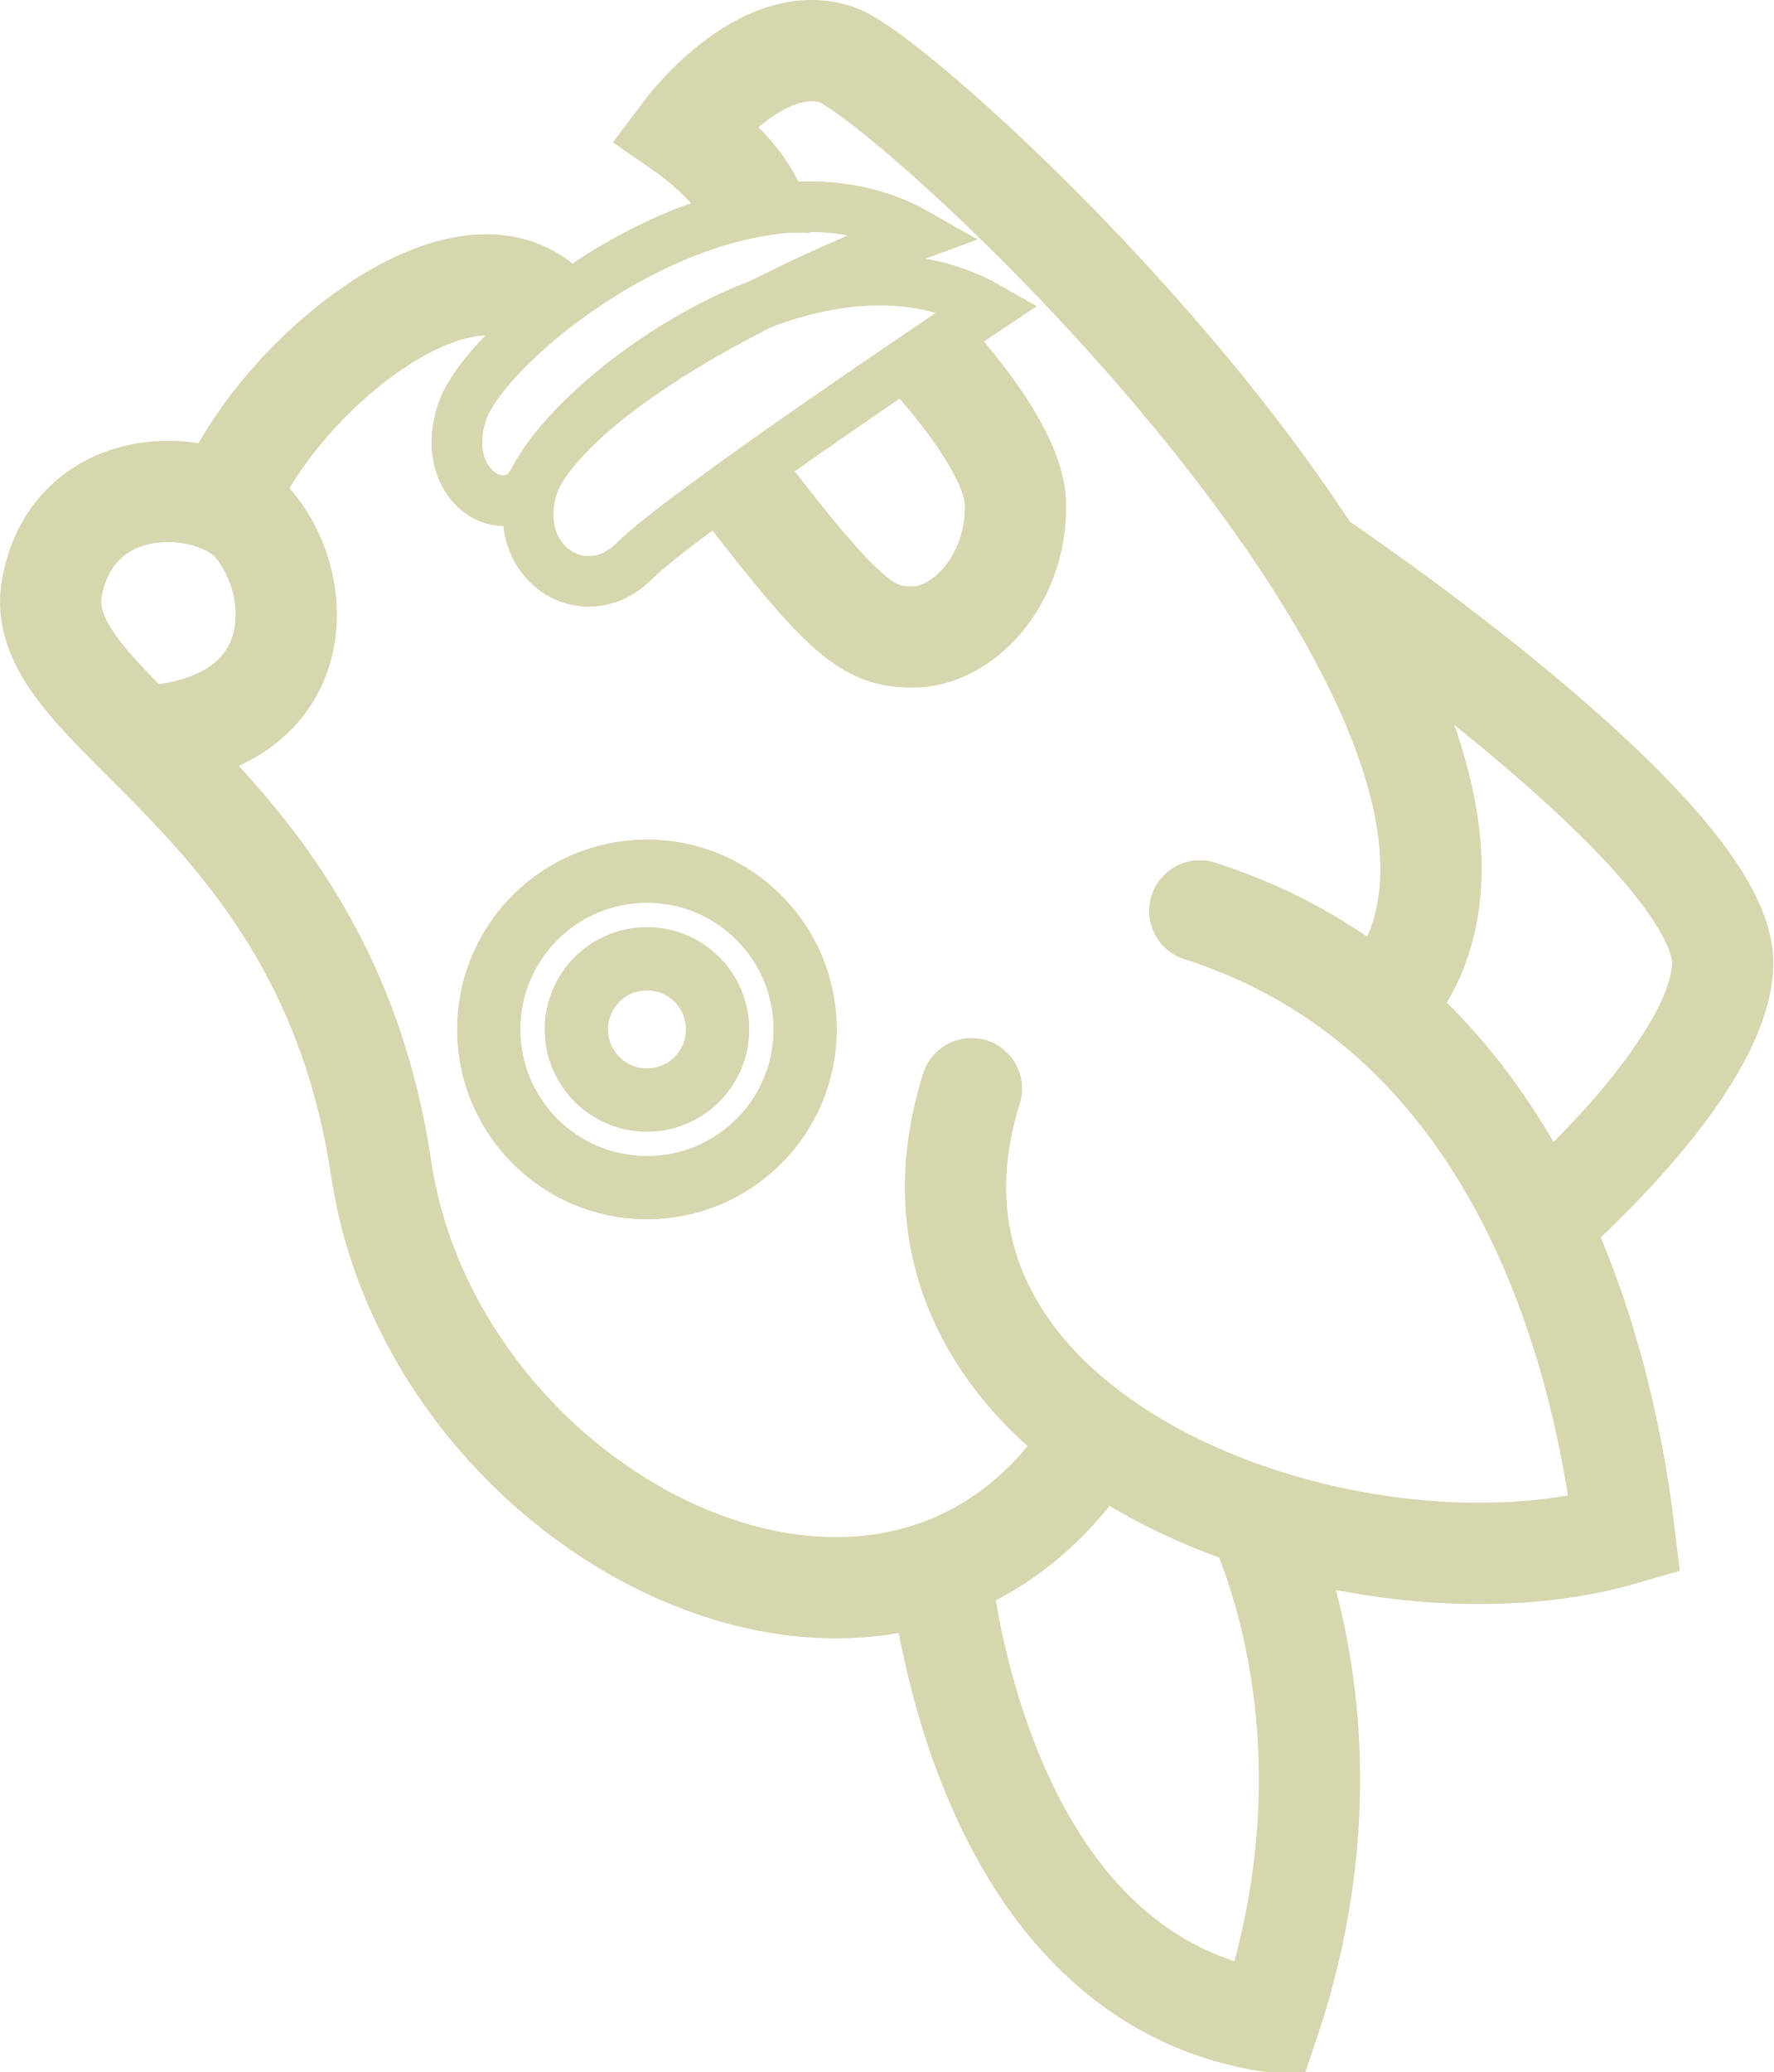
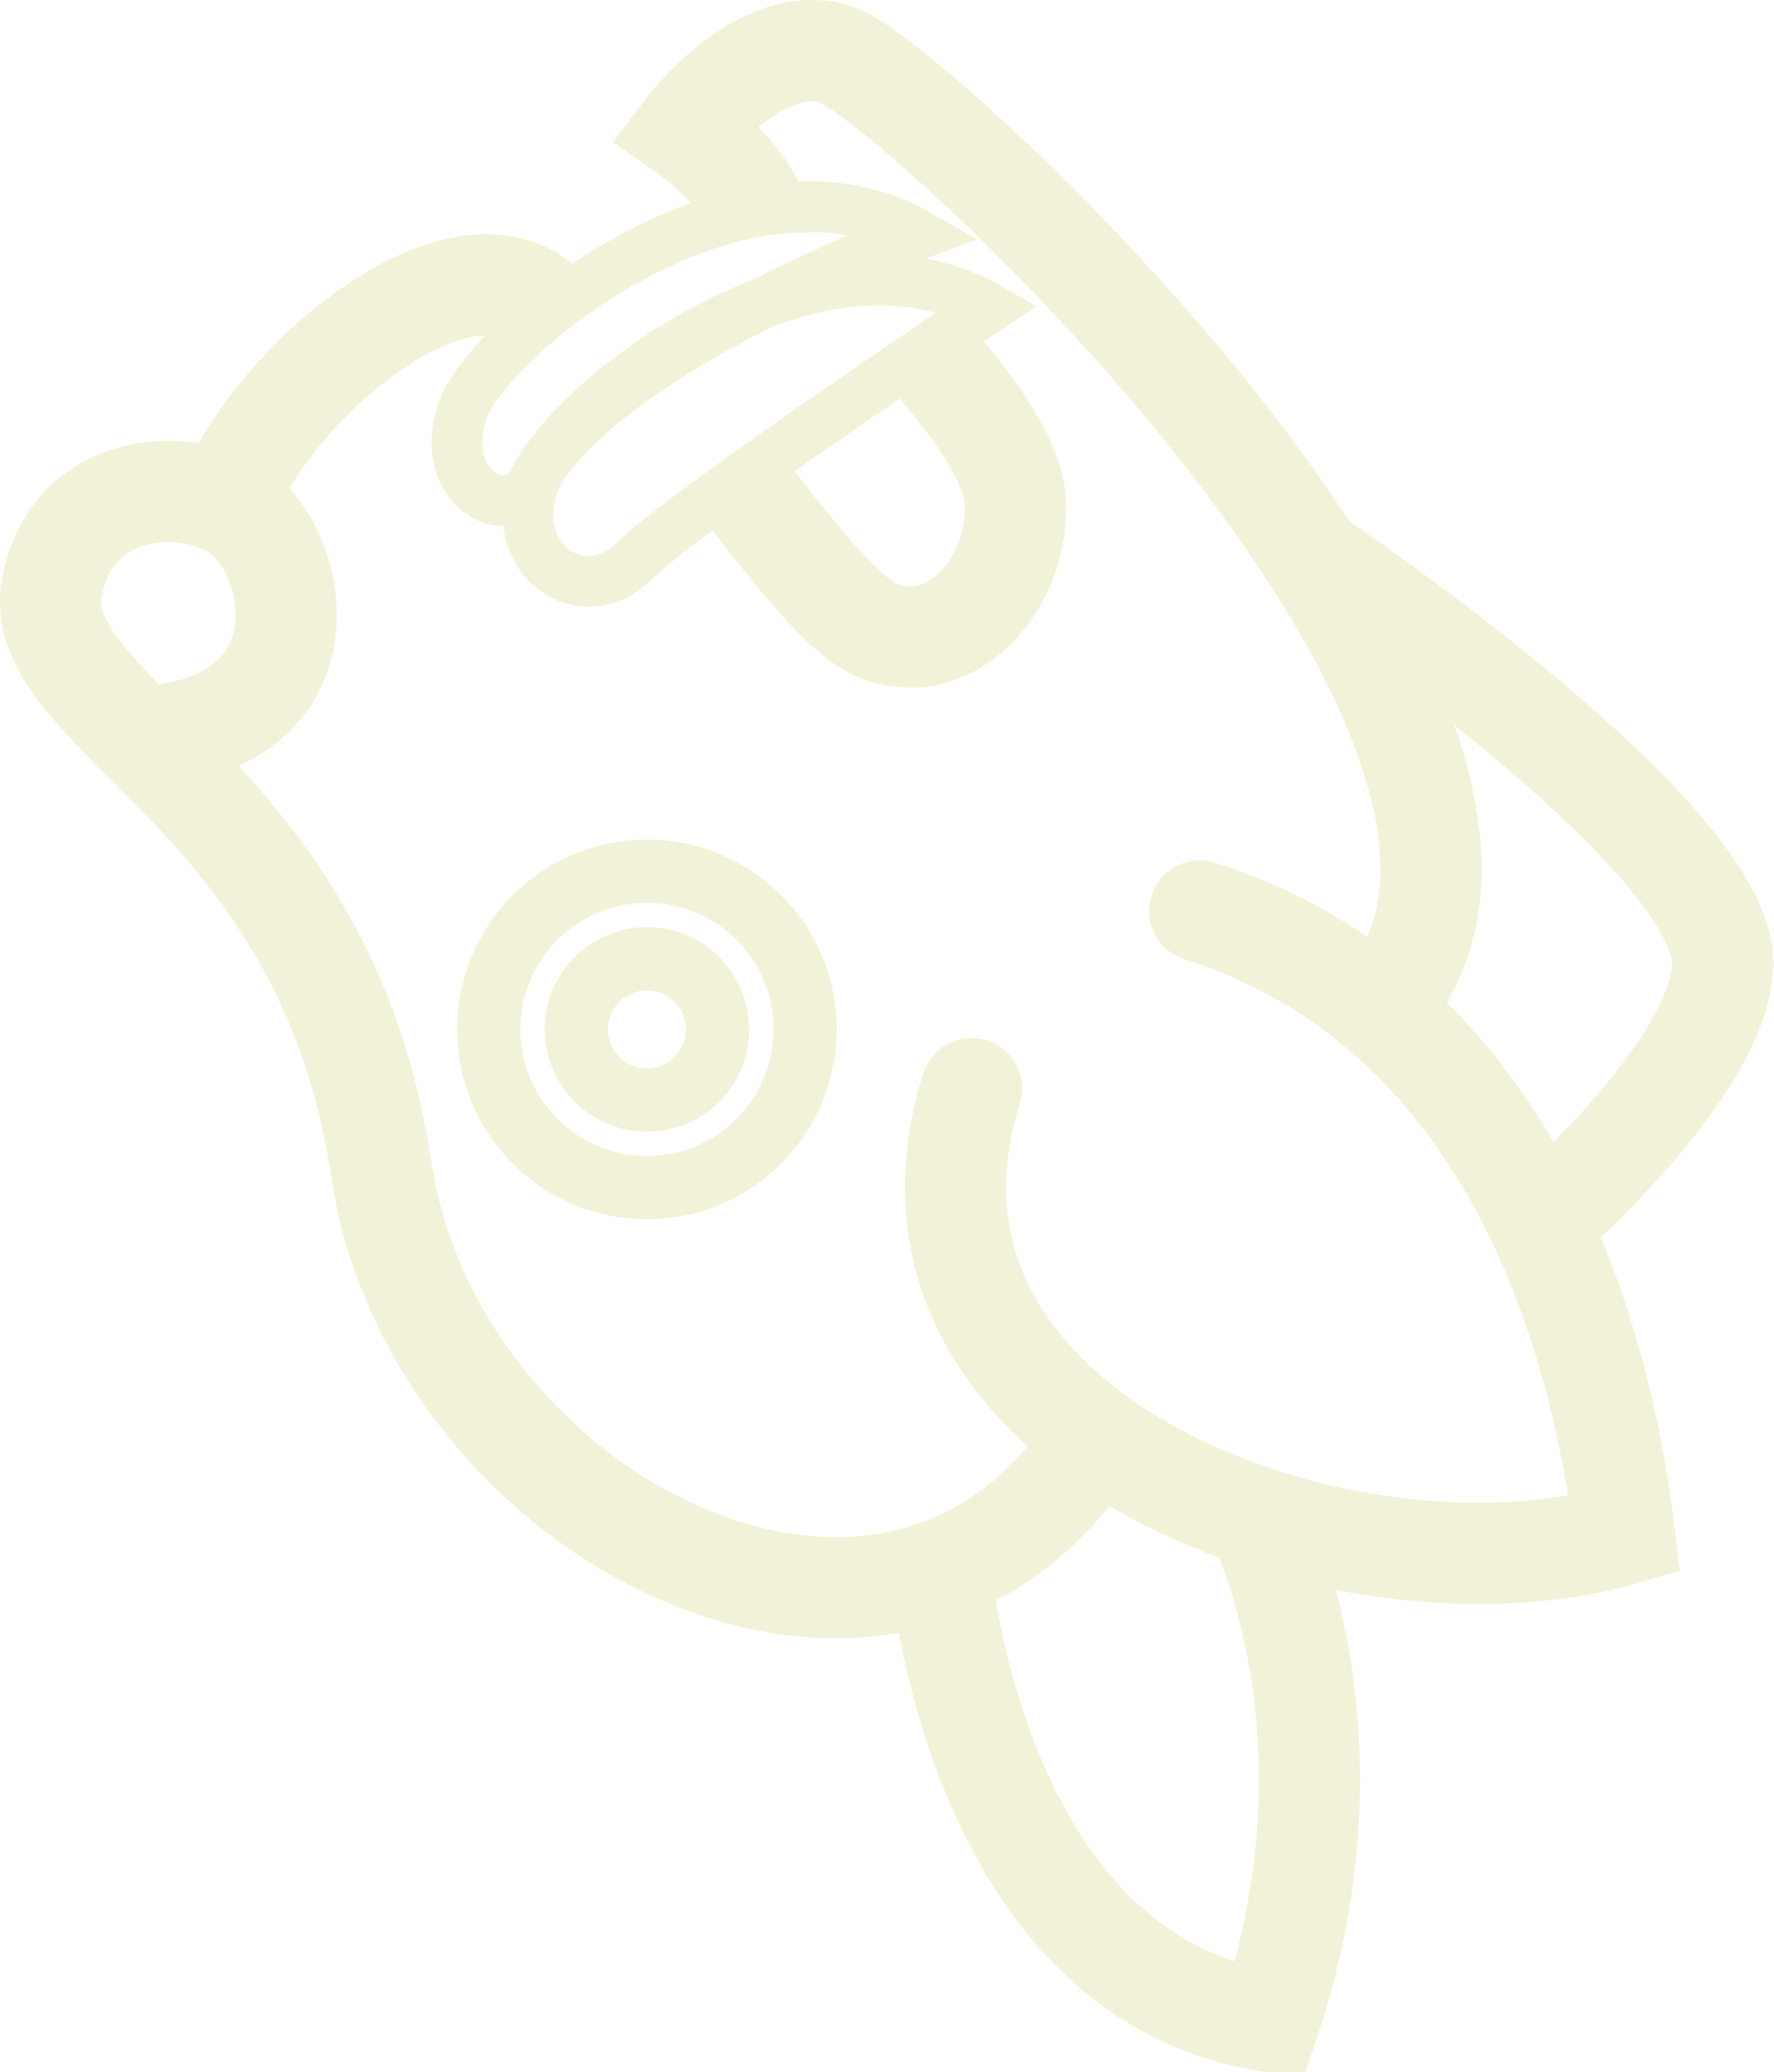
<svg xmlns="http://www.w3.org/2000/svg" fill="none" style="-webkit-print-color-adjust:exact" viewBox="-1 -1 35.03 40.92">
  <circle cx="11.78" cy="19.33" r="3.75" />
  <defs>
    <clipPath id="b">
      <use href="#a" />
    </clipPath>
-     <circle id="a" cx="11.78" cy="19.33" r="3.75" fill="none" stroke="#d6d6af" stroke-opacity="1" stroke-width="2.5" />
+     <circle id="a" cx="11.78" cy="19.33" r="3.75" fill="none" stroke="#F2F2D9" stroke-opacity="1" stroke-width="2.5" />
  </defs>
  <use clip-path="url('#b')" href="#a" />
  <circle cx="11.78" cy="19.33" r="2.02" />
  <defs>
    <clipPath id="d">
      <use href="#c" />
    </clipPath>
-     <circle id="c" cx="11.78" cy="19.33" r="2.02" fill="none" stroke="#d6d6af" stroke-opacity="1" stroke-width="2.5" />
+     <circle id="c" cx="11.78" cy="19.33" r="2.02" fill="none" stroke="#F2F2D9" stroke-opacity="1" stroke-width="2.5" />
  </defs>
  <use clip-path="url('#d')" href="#c" />
  <path d="M18.19 20.5c-2.18 6.93 7.5 10.38 12.9 8.8-.48-4.04-2.31-10.37-8.39-12.31" />
-   <path stroke="#d6d6af" stroke-linecap="round" stroke-width="2" d="M18.19 20.5c-2.18 6.93 7.5 10.38 12.9 8.8-.48-4.04-2.31-10.37-8.39-12.31" />
+   <path stroke="#F2F2D9" stroke-linecap="round" stroke-width="2" d="M18.19 20.5c-2.18 6.93 7.5 10.38 12.9 8.8-.48-4.04-2.31-10.37-8.39-12.31" />
  <path d="M20.53 27.58c-4 6-12.97 1.4-14-5.5-1.11-7.48-7-8.96-6.5-11.5.45-2.32 3.2-2.2 4.02-1.18 1 1.24 1.03 3.84-2.01 4.13" />
  <defs>
-     <marker id="e" fill="#d6d6af" fill-opacity="1" markerHeight="6" markerWidth="6" orient="auto-start-reverse" refX="3" refY="3" viewBox="0 0 6 6">
+     <marker id="e" fill="#F2F2D9" fill-opacity="1" markerHeight="6" markerWidth="6" orient="auto-start-reverse" refX="3" refY="3" viewBox="0 0 6 6">
      <path d="M3 2.5a.5.5 0 0 1 0 1" />
    </marker>
  </defs>
-   <path stroke="#d6d6af" stroke-width="2" marker-end="url(#e)" d="M20.53 27.58c-4 6-12.97 1.4-14-5.5-1.11-7.48-7-8.96-6.5-11.5.45-2.32 3.2-2.2 4.02-1.18 1 1.24 1.03 3.84-2.01 4.13" />
+   <path stroke="#F2F2D9" stroke-width="2" marker-end="url(#e)" d="M20.53 27.58c-4 6-12.97 1.4-14-5.5-1.11-7.48-7-8.96-6.5-11.5.45-2.32 3.2-2.2 4.02-1.18 1 1.24 1.03 3.84-2.01 4.13" />
  <path d="M13.6 8.52c2.09 2.73 2.56 3.06 3.43 3.06 1 0 2.06-1.13 2.03-2.63-.02-.78-.76-1.87-1.74-2.97" />
-   <path stroke="#d6d6af" stroke-width="2" d="M13.6 8.52c2.09 2.73 2.56 3.06 3.43 3.06 1 0 2.06-1.13 2.03-2.63-.02-.78-.76-1.87-1.74-2.97" />
+   <path stroke="#F2F2D9" stroke-width="2" d="M13.6 8.52c2.09 2.73 2.56 3.06 3.43 3.06 1 0 2.06-1.13 2.03-2.63-.02-.78-.76-1.87-1.74-2.97" />
  <path d="M3.54 8.74C4.62 6.34 8.04 3.62 9.7 5" />
-   <path stroke="#d6d6af" stroke-width="2" d="M3.54 8.74C4.62 6.34 8.04 3.62 9.7 5" />
+   <path stroke="#F2F2D9" stroke-width="2" d="M3.54 8.74C4.62 6.34 8.04 3.62 9.7 5" />
  <path d="M14 3.57c.03-.95-1.47-1.99-1.47-1.99s1.5-2 3-1.5 15 13 11 18.5" />
-   <path stroke="#d6d6af" stroke-width="2" d="M14 3.57c.03-.95-1.47-1.99-1.47-1.99s1.5-2 3-1.5 15 13 11 18.5" />
+   <path stroke="#F2F2D9" stroke-width="2" d="M14 3.57c.03-.95-1.47-1.99-1.47-1.99s1.5-2 3-1.5 15 13 11 18.5" />
  <path d="M25.03 10.08s8.12 5.46 8 8c-.1 2.06-3.5 5-3.5 5" />
  <defs>
-     <marker id="f" fill="#d6d6af" fill-opacity="1" markerHeight="6" markerWidth="6" orient="auto-start-reverse" refX="3" refY="3" viewBox="0 0 6 6">
+     <marker id="f" fill="#F2F2D9" fill-opacity="1" markerHeight="6" markerWidth="6" orient="auto-start-reverse" refX="3" refY="3" viewBox="0 0 6 6">
      <path d="M3 2.5a.5.5 0 0 1 0 1" />
    </marker>
  </defs>
-   <path stroke="#d6d6af" stroke-width="2" marker-start="url(#f)" d="M25.03 10.08s8.12 5.46 8 8c-.1 2.06-3.5 5-3.5 5" />
+   <path stroke="#F2F2D9" stroke-width="2" marker-start="url(#f)" d="M25.03 10.08s8.12 5.46 8 8c-.1 2.06-3.5 5-3.5 5" />
  <path d="M17.13 3.63c-3.5-2-8.5 2-9 3.5s.92 2.27 1.4 1.38c1.39-2.6 7.6-4.88 7.6-4.88Z" />
-   <path stroke="#d6d6af" d="M17.13 3.63c-3.5-2-8.5 2-9 3.5s.92 2.27 1.4 1.38c1.39-2.6 7.6-4.88 7.6-4.88Z" />
+   <path stroke="#F2F2D9" d="M17.13 3.63c-3.5-2-8.5 2-9 3.5s.92 2.27 1.4 1.38c1.39-2.6 7.6-4.88 7.6-4.88Z" />
  <path d="M18.53 5.08c-3.5-2-8.5 2-9 3.5s1 2.5 2 1.5 7-5 7-5Z" />
-   <path stroke="#d6d6af" d="M18.53 5.08c-3.5-2-8.5 2-9 3.5s1 2.5 2 1.5 7-5 7-5Z" />
+   <path stroke="#F2F2D9" d="M18.53 5.08c-3.5-2-8.5 2-9 3.5s1 2.5 2 1.5 7-5 7-5Z" />
  <path d="M23.74 28.78s2.3 4.27.33 10.14c-6-.94-6.54-9.34-6.54-9.34" />
-   <path stroke="#d6d6af" stroke-width="2" d="M23.74 28.78s2.3 4.27.33 10.14c-6-.94-6.54-9.34-6.54-9.34" />
+   <path stroke="#F2F2D9" stroke-width="2" d="M23.74 28.78s2.3 4.27.33 10.14c-6-.94-6.54-9.34-6.54-9.34" />
</svg>
